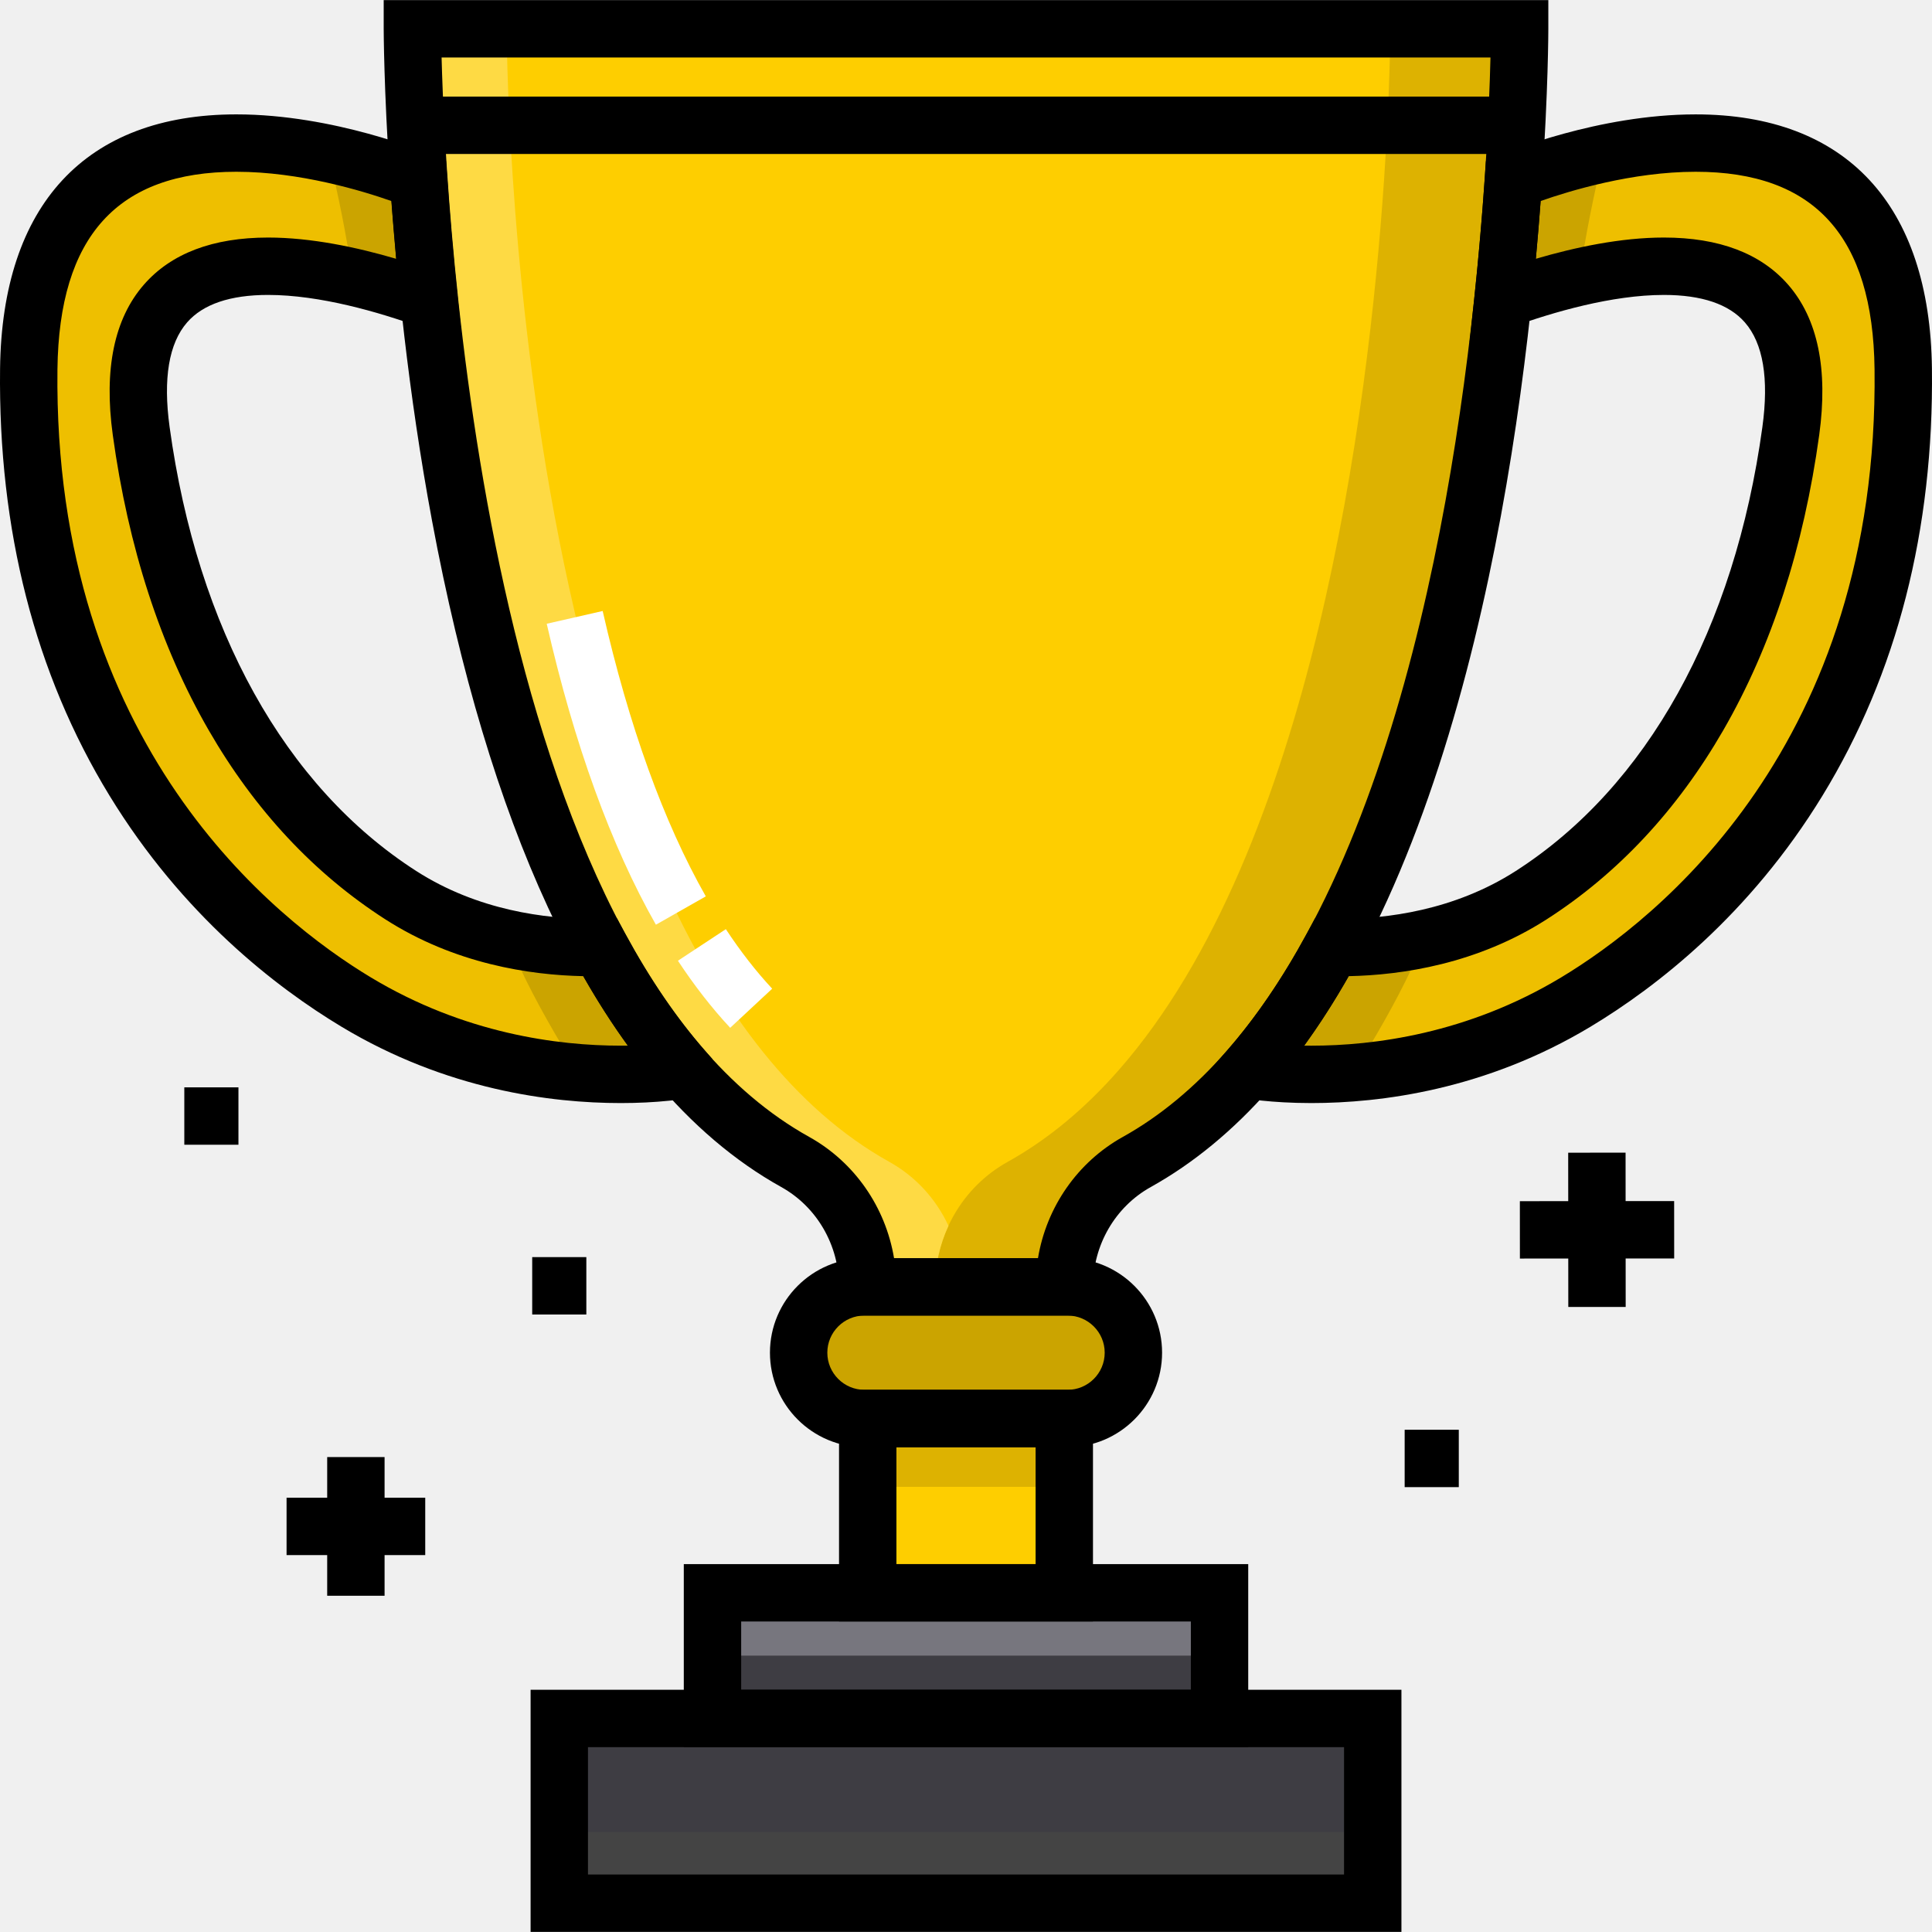
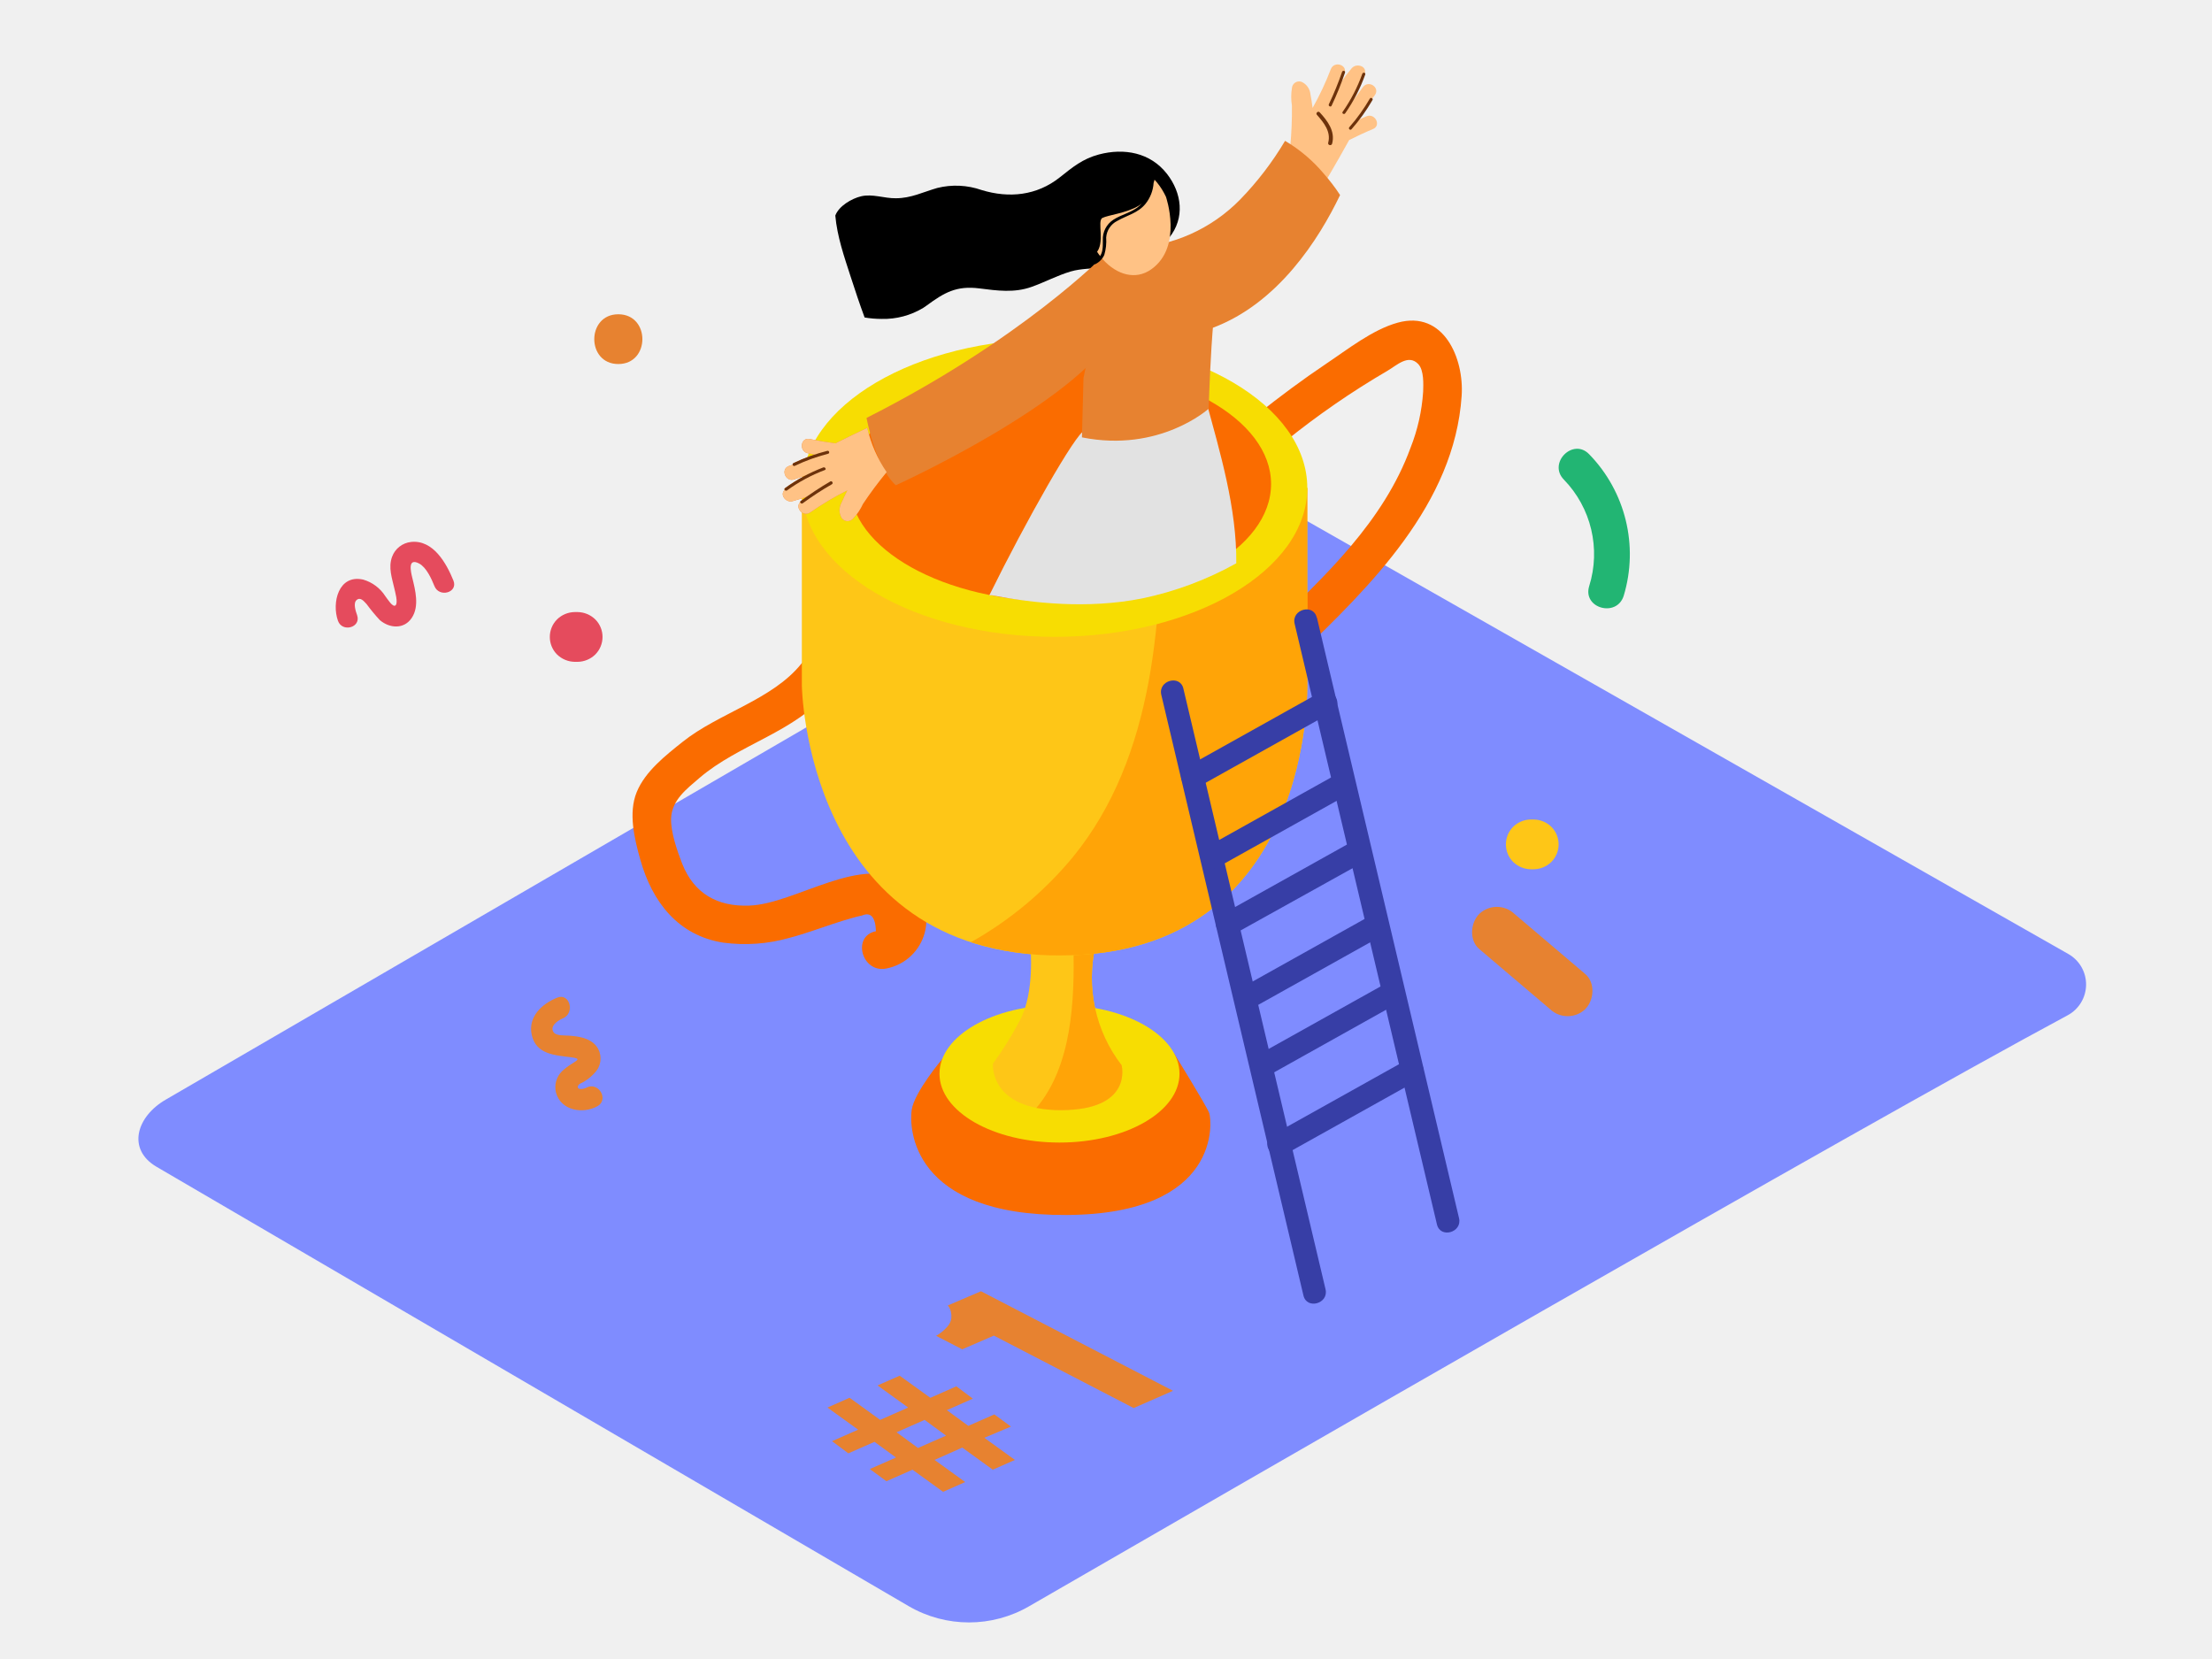
- <svg xmlns="http://www.w3.org/2000/svg" version="1.1" id="Capa_1" x="0px" y="0px" viewBox="0 0 512.001 512.001" style="enable-background:new 0 0 512.001 512.001;" xml:space="preserve">
-   <path style="fill:#FECE00;" d="M368.446,7.63H134.275h-24.988c0,0,0.001,243.86,101.449,300.302  c11.958,6.652,19.221,19.415,19.221,33.099h17.819h34.273c0-13.684,7.263-26.446,19.221-33.099  c10.993-6.116,20.793-14.435,29.532-24.404c51.397-58.624,66.062-174.372,70.246-235.651c1.67-24.462,1.672-40.249,1.672-40.249  h-34.274L368.446,7.63L368.446,7.63z" />
-   <path style="fill:#EEBF00;" d="M7.622,97.789c1.091-92.984,103.33-49.912,103.33-49.912c0.641,9.377,1.528,20.031,2.753,31.558  C86.806,69.75,29.351,55.489,37.418,114.21c8.186,59.593,34.177,100.792,68.779,123.01c19.266,12.371,40.557,14.121,52.855,13.874  c6.498,11.987,13.84,22.96,22.146,32.434v0.001c0,0-43.479,8.102-86.795-17.964C54.067,241.291,6.549,189.176,7.622,97.789z" />
-   <rect x="229.96" y="375.92" style="fill:#FECE00;" width="52.09" height="46.19" />
-   <rect x="229.1" y="375.92" style="fill:#DDB201;" width="52.96" height="18.11" />
-   <rect x="148.22" y="455.42" style="fill:#3E3D43;" width="215.57" height="48.956" />
-   <rect x="148.22" y="485.52" style="fill:#444444;" width="215.57" height="18.845" />
-   <rect x="188.82" y="422.11" style="fill:#77767E;" width="134.38" height="33.3" />
-   <rect x="188.82" y="438.76" style="fill:#3E3D43;" width="134.38" height="16.651" />
-   <path style="fill:#CBA400;" d="M282.914,375.921h-53.821c-9.635,0-17.445-7.81-17.445-17.445l0,0c0-9.635,7.81-17.445,17.445-17.445  h53.821c9.635,0,17.445,7.81,17.445,17.445l0,0C300.359,368.111,292.549,375.921,282.914,375.921z" />
-   <path style="fill:#DDB201;" d="M368.446,7.63c0,0-0.001,15.787-1.672,40.249c-4.184,61.279-18.848,177.026-70.246,235.651  c-8.74,9.969-18.539,18.288-29.532,24.404c-11.958,6.652-19.221,19.415-19.221,33.099h34.273c0-13.684,7.263-26.446,19.221-33.099  c10.993-6.116,20.793-14.435,29.532-24.404c51.397-58.624,66.062-174.372,70.246-235.651c1.67-24.462,1.672-40.249,1.672-40.249  L368.446,7.63L368.446,7.63z" />
-   <path style="fill:#FEDA44;" d="M235.724,307.932C134.276,251.49,134.275,7.63,134.275,7.63h-24.988  c0,0,0.001,243.86,101.449,300.302c11.958,6.652,19.221,19.415,19.221,33.099h17.819c0-5.677,1.267-11.188,3.584-16.177  C248.093,317.817,242.72,311.825,235.724,307.932z" />
-   <path style="fill:#EEBF00;" d="M504.378,97.789c-1.091-92.984-103.33-49.912-103.33-49.912c-0.641,9.377-1.528,20.031-2.753,31.558  c26.899-9.686,84.354-23.947,76.287,34.774c-8.186,59.593-34.177,100.792-68.779,123.01c-19.266,12.371-40.557,14.121-52.855,13.874  c-6.498,11.987-13.84,22.96-22.146,32.434v0.001c0,0,43.479,8.102,86.795-17.964C457.934,241.291,505.451,189.176,504.378,97.789z" />
-   <g>
-     <path style="fill:#CBA400;" d="M93.363,73.396c7.544,1.726,14.632,3.984,20.342,6.04c-1.225-11.527-2.112-22.182-2.753-31.558   c0,0-10.055-4.229-23.884-7.175C89.556,51.531,91.914,62.39,93.363,73.396z" />
-     <path style="fill:#CBA400;" d="M159.052,251.094c-6.207,0.125-14.708-0.264-24.081-2.266c0.917,2.524,1.842,5.051,2.812,7.565   c4.456,9.533,9.91,18.766,15.461,27.862c16.723,1.362,27.953-0.725,27.953-0.725v-0.001   C172.892,274.054,165.55,263.081,159.052,251.094z" />
-     <path style="fill:#CBA400;" d="M418.637,73.396c-7.544,1.726-14.632,3.984-20.342,6.04c1.225-11.527,2.112-22.182,2.753-31.558   c0,0,10.055-4.229,23.884-7.175C422.444,51.531,420.087,62.39,418.637,73.396z" />
-     <path style="fill:#CBA400;" d="M352.949,251.094c6.207,0.125,14.708-0.264,24.081-2.266c-0.917,2.524-1.842,5.051-2.812,7.565   c-4.456,9.533-9.91,18.766-15.461,27.862c-16.723,1.362-27.953-0.725-27.953-0.725v-0.001   C339.108,274.054,346.45,263.081,352.949,251.094z" />
-   </g>
-   <path d="M289.652,429.714h-67.298v-61.396h67.298V429.714z M237.561,414.507h36.885v-30.982h-36.885L237.561,414.507  L237.561,414.507z" />
-   <path d="M282.915,383.524h-53.822c-13.812,0-25.049-11.237-25.049-25.049s11.237-25.049,25.049-25.049h53.822  c13.812,0,25.049,11.237,25.049,25.049S296.727,383.524,282.915,383.524z M229.093,348.634c-5.427,0-9.842,4.415-9.842,9.842  s4.415,9.842,9.842,9.842h53.822c5.427,0,9.842-4.415,9.842-9.842s-4.415-9.842-9.842-9.842H229.093z" />
-   <path d="M330.794,463.015H181.213v-48.508h149.581V463.015z M196.42,447.808h119.167v-18.094H196.42V447.808z" />
-   <path d="M371.394,511.975H140.613v-64.167h230.781V511.975L371.394,511.975z M155.82,496.768h200.368v-33.753H155.82V496.768z" />
-   <path d="M289.652,348.634h-67.298v-7.603c0-11.061-5.869-21.198-15.314-26.455c-24.574-13.672-45.384-38.631-61.852-74.182  c-12.887-27.821-23.214-62.27-30.693-102.385C101.83,70.084,101.683,8.246,101.683,7.629V0.026h308.641l-0.001,7.604  c0,0.655-0.021,16.326-1.69,40.766c-4.366,63.947-19.54,180.18-72.114,240.145c-9.63,10.985-20.246,19.746-31.552,26.036  c-9.446,5.257-15.314,15.393-15.314,26.455L289.652,348.634L289.652,348.634z M236.933,333.427h38.142  c2.255-13.528,10.449-25.435,22.499-32.139c9.778-5.44,19.033-13.102,27.511-22.773c49.627-56.604,64.143-169.122,68.377-231.156  c0.957-14.031,1.362-25.239,1.531-32.127H117.026c1.09,41.271,10.846,237.896,97.407,286.055  C226.483,307.993,234.679,319.899,236.933,333.427z" />
-   <path d="M347.517,292.324c-0.003,0-0.002,0-0.004,0c-10.895-0.001-17.813-1.265-18.102-1.32l-13.13-2.444l8.805-10.043  c7.562-8.625,14.687-19.071,21.18-31.046l2.208-4.072l4.63,0.094c0.632,0.012,1.289,0.019,1.969,0.019  c12.255,0,30.291-2.201,46.623-12.689c34.791-22.34,58.001-64.121,65.354-117.647c1.766-12.851,0.205-22.182-4.637-27.734  c-4.213-4.832-11.434-7.282-21.463-7.282c-13.774,0-29.397,4.584-40.077,8.431l-11.419,4.112l1.282-12.068  c1.1-10.356,2.017-20.878,2.728-31.273l0.318-4.671l4.315-1.818c1.024-0.432,25.357-10.559,51.266-10.559  c39.87,0,62.109,23.932,62.619,67.388c0.502,42.75-9.247,80.804-28.976,113.107c-19.371,31.715-44.129,50.826-61.487,61.271  C393.716,288.81,365.93,292.324,347.517,292.324z M345.624,277.102c0.612,0.01,1.243,0.015,1.889,0.015c0.001,0,0.003,0,0.004,0  c16.487,0,41.347-3.135,66.16-18.066c25.375-15.271,84.268-61.544,83.1-161.171c-0.415-35.233-15.924-52.36-47.414-52.36  c-16.839,0-33.471,5.076-41.077,7.754c-0.378,5.095-0.804,10.21-1.274,15.311c10.334-3.036,22.512-5.634,33.937-5.634  c14.618,0,25.696,4.203,32.925,12.494c7.858,9.013,10.631,22.403,8.242,39.798c-4.095,29.801-12.651,56.141-25.431,78.287  c-12.201,21.142-27.938,37.994-46.772,50.086c-18.396,11.813-38.293,14.792-52.486,15.077  C353.677,265.288,349.735,271.438,345.624,277.102z" />
-   <path d="M164.488,292.324c-18.416,0-46.203-3.513-74.006-20.244c-17.359-10.446-42.117-29.556-61.487-61.272  C9.266,178.504-0.483,140.45,0.018,97.7c0.51-43.455,22.748-67.388,62.619-67.388c25.91,0,50.243,10.127,51.266,10.559l4.314,1.818  l0.319,4.67c0.713,10.424,1.63,20.945,2.728,31.273l1.282,12.069l-11.419-4.112c-10.68-3.846-26.304-8.43-40.077-8.43  c-10.029,0-17.251,2.449-21.463,7.281c-4.843,5.554-6.403,14.884-4.638,27.734c7.353,53.526,30.563,95.308,65.354,117.647  c16.333,10.488,34.369,12.689,46.623,12.689c0.681,0,1.338-0.007,1.97-0.019l4.63-0.094l2.207,4.072  c6.493,11.977,13.619,22.423,21.179,31.045l1.887,2.151v2.861c0,1.979-0.746,6.694-7.658,7.709c-1.116,0.164-2.345,0.316-3.652,0.45  C173.403,292.11,169.028,292.324,164.488,292.324z M62.637,45.519c-31.49,0-46.999,17.127-47.413,52.358  c-1.17,99.626,57.724,145.901,83.099,161.171c24.813,14.932,49.676,18.066,66.164,18.066c0.646,0,1.275-0.005,1.888-0.015  c-4.11-5.664-8.054-11.814-11.801-18.406c-14.193-0.285-34.091-3.264-52.486-15.077c-18.835-12.094-34.571-28.946-46.772-50.086  c-12.781-22.146-21.337-48.485-25.431-78.287c-2.39-17.396,0.383-30.786,8.242-39.798c7.228-8.291,18.306-12.493,32.925-12.493  c11.424,0,23.601,2.597,33.936,5.634c-0.469-5.094-0.895-10.21-1.274-15.312C96.112,50.596,79.478,45.519,62.637,45.519z" />
-   <rect x="109.29" y="25.598" width="292.78" height="15.207" />
-   <g>
-     <path style="fill:#FFFFFF;" d="M193.508,272.38c-4.855-5.213-9.514-11.193-13.851-17.776l12.699-8.366   c3.871,5.877,8.002,11.184,12.28,15.777L193.508,272.38z" />
-     <path style="fill:#FFFFFF;" d="M173.822,245.059c-11.906-20.957-21.639-47.791-28.933-79.756l14.826-3.382   c6.963,30.517,16.157,55.96,27.329,75.626L173.822,245.059z" />
-   </g>
-   <rect x="402.763" y="318.312" transform="matrix(6.799998e-004 1 -1 6.799998e-004 748.8335 -97.5124)" width="40.886" height="15.207" />
-   <rect x="415.625" y="305.471" transform="matrix(6.499999e-004 1 -1 6.499999e-004 748.8676 -97.5255)" width="15.207" height="40.886" />
-   <rect x="86.71" y="386.14" width="15.207" height="36.75" />
-   <rect x="75.943" y="396.91" width="36.75" height="15.207" />
-   <rect x="48.845" y="288.16" width="14.345" height="15.207" />
-   <rect x="141.04" y="333.15" width="14.345" height="15.207" />
-   <rect x="372.25" y="378.9" width="14.345" height="15.207" />
-   <g>
- </g>
-   <g>
- </g>
-   <g>
- </g>
-   <g>
- </g>
-   <g>
- </g>
-   <g>
- </g>
-   <g>
- </g>
-   <g>
- </g>
-   <g>
- </g>
-   <g>
- </g>
-   <g>
- </g>
-   <g>
- </g>
-   <g>
- </g>
-   <g>
- </g>
-   <g>
- </g>
+ <svg xmlns="http://www.w3.org/2000/svg" id="Layer_2" data-name="Layer 2" viewBox="0 0 400 300">
+   <path d="M373.89,183.6c-38.57,20.7-152,86.18-187.77,106.85a21.68,21.68,0,0,1-21.79,0L28.32,211c-5.41-3.16-3.68-9.13,1.77-12.22L219.88,88.49a6.49,6.49,0,0,1,6.41,0L374,172.5A6.33,6.33,0,0,1,373.89,183.6Z" fill="#7f8cff" />
+   <path d="M170.4,191.49s-5.07,6-5.54,9.22-.12,19.15,28,19,26.28-17.13,25.81-18.42-6.38-10.83-6.38-10.83" fill="#fa6c00" />
+   <ellipse cx="191.59" cy="194.17" rx="21.7" ry="12.44" fill="#f7dd02" />
+   <path d="M163.93,159.76c-7.91-5.6-20,3.7-28.43,4-5.73.22-10-2.15-12.14-7.58-.88-2.26-2.1-5.72-2-8.2.12-3.32,2.84-5.34,5.12-7.3,7.1-6.11,17.46-8.34,23.38-15.71,2.79-3.48-2.13-8.46-4.95-4.95-5.23,6.52-14.9,8.9-21.42,14.09-3.09,2.46-6.81,5.36-8.35,9.12s-.43,8.4.65,12.23c2.14,7.62,6.83,13.72,15,15a29.36,29.36,0,0,0,11.94-.86c2.67-.69,5.26-1.66,7.87-2.52,1.16-.38,2.33-.76,3.51-1.08q.88-.26,1.78-.45,2.36-1,2.51,2.84c-4.42.87-2.55,7.62,1.86,6.75C167.54,173.73,170.35,164.31,163.93,159.76Z" fill="#fa6c00" />
+   <path d="M252.78,58.34c-4.58,1.25-9.12,4.87-13,7.46-4.24,2.84-8.31,5.89-12.31,9.05-3.53,2.8,1.45,7.72,4.95,4.95a148.75,148.75,0,0,1,18.49-12.76c1.61-.92,3.76-3.09,5.55-1.21,1.06,1.11.93,3.67.89,5A33.47,33.47,0,0,1,255.06,81c-4.85,13.26-15.5,23.27-25.47,32.79-3.26,3.12,1.69,8.06,4.95,4.95C247.82,106,263,91.12,264.31,71.62,264.79,64.79,261.06,56.07,252.78,58.34Z" fill="#fa6c00" />
+   <path d="M186.32,171s.88,8.39-1.91,13.55a62.41,62.41,0,0,1-4.86,7.8s-.74,8.39,12.37,8.39,10.9-8.1,10.9-8.1A25.9,25.9,0,0,1,198.1,171" fill="#fec617" />
+   <path d="M202.82,192.62A25.9,25.9,0,0,1,198.1,171h-4c.26,10-.28,21.75-6.69,29.35a23.16,23.16,0,0,0,4.46.4C205,200.71,202.82,192.62,202.82,192.62Z" fill="#ffa407" />
+   <path d="M145,88.23v35.72s.61,48.82,46.72,48.82,44.67-49.21,44.67-49.21V88.23" fill="#fec617" />
+   <path d="M236.4,123.55V88.23H210c.22,23-1.07,48.5-16,66.77a65.54,65.54,0,0,1-18.43,15.38,51.88,51.88,0,0,0,16.15,2.39C237.84,172.77,236.4,123.55,236.4,123.55Z" fill="#ffa407" />
+   <ellipse cx="190.71" cy="88.23" rx="45.69" ry="26.93" fill="#f7dd02" />
+   <ellipse cx="191.74" cy="87.52" rx="38.11" ry="21.31" fill="#fa6c00" />
+   <path d="M156.35,57.41c-.91-2.45-1.73-4.93-2.54-7.43-1.14-3.52-2.43-7.22-2.76-11,.65-1.75,3-3.09,4.65-3.48,2.08-.5,4.21.39,6.31.35,2.75,0,4.92-1.13,7.48-1.86a14,14,0,0,1,8,.37c5,1.53,10,1,14.13-2.27,2.34-1.86,4.16-3.38,7.11-4.16,4.56-1.2,9.27-.35,12.28,3.49,2.71,3.46,3.3,8,.42,11.56-1.46,1.8-3.6,2.58-5.76,3.2-2,.57-3.9,1.76-6,2.13l-.23,0c-1.94.32-3.87.21-5.82.78-2.43.72-4.67,1.93-7.06,2.78-3.16,1.13-6.23.69-9.48.28-4.14-.52-6.33.76-9.54,3.12l-.58.4a13.86,13.86,0,0,1-7.52,2A18.27,18.27,0,0,1,156.35,57.41Z" />
+   <path d="M231.24,30.41c.72-1.24,1.46-2.57,2.08-3.94a69.87,69.87,0,0,0,.3-7.4,9.68,9.68,0,0,1,0-3.13,1.31,1.31,0,0,1,1.7-1.16,2.74,2.74,0,0,1,1.65,2.26c.16.82.28,1.65.39,2.48a53.54,53.54,0,0,0,3.31-7.05c.63-1.53,3.09-.72,2.45.82l-.68,1.65a29.9,29.9,0,0,1,2-2.61c.86-1,2.92-.36,2.31,1.12a42.06,42.06,0,0,1-2.93,5.78q1.38-1.7,2.65-3.48c1-1.35,3.13.07,2.16,1.43q-1.79,2.5-3.77,4.85c.74-.35,1.49-.68,2.25-1,1.53-.64,2.72,1.66,1.18,2.3s-2.91,1.29-4.33,2l-.08.16q-3.33,6-6.9,11.84c-.87,1.42-3,0-2.16-1.43l1.09-1.8a1.52,1.52,0,0,1-.93-.73,1.29,1.29,0,0,1-2-1.11A1.34,1.34,0,0,1,231.24,30.41Z" fill="#ffc285" />
+   <path d="M238.63,20.3c1.44,1.56,2.86,3.43,2.26,5.68-.12.45-.83.29-.71-.17.53-2-.78-3.61-2-5C237.82,20.49,238.32,20,238.63,20.3Z" fill="#6d320b" />
+   <path d="M240.3,18.85A54.76,54.76,0,0,0,242.69,13c.11-.33.65-.21.53.13a56,56,0,0,1-2.43,6C240.63,19.43,240.15,19.17,240.3,18.85Z" fill="#6d320b" />
+   <path d="M242.79,20.23a29.19,29.19,0,0,0,3.56-6.89c.12-.33.65-.21.53.13a29.7,29.7,0,0,1-3.61,7C243.08,20.78,242.59,20.52,242.79,20.23Z" fill="#6d320b" />
+   <path d="M244,23a32.31,32.31,0,0,0,3.71-5.17c.18-.3.66,0,.48.26a33,33,0,0,1-3.79,5.28C244.16,23.64,243.76,23.27,244,23Z" fill="#6d320b" />
+   <path d="M179.56,107.68c7.06,1.35,17,2.52,27,.53a60.08,60.08,0,0,0,17-6.35c.1-10-2.92-20-5.55-29.68l-21.9,5.7c-1.46.22-10.65,16.43-17.21,29.77l.22,0A1.06,1.06,0,0,1,179.56,107.68Z" fill="#e2e2e2" />
+   <path d="M195.93,68.34c1.3-6.65,4.3-14.22,1.8-20.5.27-.87,2.59-1.07,2.89-1.51l3.91-1.48a29.2,29.2,0,0,0,19.76-8.8,56.87,56.87,0,0,0,8.09-10.58,27.15,27.15,0,0,1,7.06,6,33.36,33.36,0,0,1,2.89,3.8c-3.84,8-11.2,19.57-23,24,0,0-.42,4.41-.77,14.64,0,0-8.83,8-22.91,5.18C195.74,75.13,195.82,72.36,195.93,68.34Z" fill="#e78230" />
+   <path d="M199.65,46.14s-14.87,15.25-42.95,29.43c0,0,1.58,8.82,5.29,12.18,0,0,32.41-14.68,39.87-27.79" fill="#e78230" />
+   <path d="M210.84,35.58s3.12,9-2.64,13.11-13.57-4.45-11.44-12.49S207.17,27.84,210.84,35.58Z" fill="#ffc285" />
+   <path d="M196,47.44a2.85,2.85,0,0,0,2.65-.79c.85-.86.77-2.08.78-3.2a4.16,4.16,0,0,1,1.88-3.7c1.51-1,3.41-1.31,4.78-2.57.14-.13.28-.27.41-.42a3.73,3.73,0,0,1-.58.44c-2.23,1.35-5.53,1.68-6.57,2.21s.62,4.64-1.24,6.45-6.25-9.5-3.71-12.57,10.94-6.67,14.58-1.57a13.14,13.14,0,0,1-.37,1.35,6.73,6.73,0,0,1-1.46,3.78c-1.36,1.69-3.33,2.07-5.12,3.1a3.64,3.64,0,0,0-2,3,8.87,8.87,0,0,1-.34,3.15A3.38,3.38,0,0,1,195.83,48C195.49,47.88,195.66,47.36,196,47.44Z" />
+   <path d="M142.11,88.42a42.06,42.06,0,0,1,5.68-3.12q-2.09.63-4.15,1.38c-1.56.57-2.55-1.82-1-2.4q2.89-1.06,5.85-1.88c-.81-.13-1.61-.28-2.42-.44-1.62-.34-1.31-2.9.32-2.57s3.13.58,4.71.78l.15-.09q2.77-1.39,5.57-2.71a23.22,23.22,0,0,0,3.51,8,69.92,69.92,0,0,0-4.29,5.77,9.68,9.68,0,0,1-1.74,2.6,1.31,1.31,0,0,1-2.06,0,2.74,2.74,0,0,1-.09-2.8c.33-.76.7-1.52,1.07-2.26a53.54,53.54,0,0,0-6.72,4c-1.38.91-3-1.14-1.56-2.06l1.5-1a29.9,29.9,0,0,1-3.1,1C142.1,91,140.77,89.29,142.11,88.42Z" fill="#e78230" />
+   <path d="M150.43,87.57A54.76,54.76,0,0,0,145.17,91c-.28.21-.65-.19-.37-.4a56,56,0,0,1,5.37-3.55C150.48,86.91,150.73,87.39,150.43,87.57Z" fill="#e78230" />
+   <path d="M149.15,85a29.19,29.19,0,0,0-6.83,3.68c-.28.2-.65-.2-.37-.4a29.7,29.7,0,0,1,6.94-3.76C149.23,84.42,149.48,84.9,149.15,85Z" fill="#e78230" />
+   <path d="M149.73,82.06a32.31,32.31,0,0,0-6,2.18c-.32.15-.57-.33-.25-.49a33,33,0,0,1,6.11-2.22C150,81.44,150.07,82,149.73,82.06Z" fill="#e78230" />
+   <path d="M142.11,88.42a42.06,42.06,0,0,1,5.68-3.12q-2.09.63-4.15,1.38c-1.56.57-2.55-1.82-1-2.4q2.89-1.06,5.85-1.88c-.81-.13-1.61-.28-2.42-.44-1.62-.34-1.31-2.9.32-2.57s3.13.58,4.71.78l.15-.09q2.77-1.39,5.57-2.71a23.22,23.22,0,0,0,3.51,8,69.92,69.92,0,0,0-4.29,5.77,9.68,9.68,0,0,1-1.74,2.6,1.31,1.31,0,0,1-2.06,0,2.74,2.74,0,0,1-.09-2.8c.33-.76.7-1.52,1.07-2.26a53.54,53.54,0,0,0-6.72,4c-1.38.91-3-1.14-1.56-2.06l1.5-1a29.9,29.9,0,0,1-3.1,1C142.1,91,140.77,89.29,142.11,88.42Z" fill="#ffc285" />
+   <path d="M150.43,87.57A54.76,54.76,0,0,0,145.17,91c-.28.21-.65-.19-.37-.4a56,56,0,0,1,5.37-3.55C150.48,86.91,150.73,87.39,150.43,87.57Z" fill="#6d320b" />
+   <path d="M149.15,85a29.19,29.19,0,0,0-6.83,3.68c-.28.2-.65-.2-.37-.4a29.7,29.7,0,0,1,6.94-3.76C149.23,84.42,149.48,84.9,149.15,85Z" fill="#6d320b" />
+   <path d="M149.73,82.06a32.31,32.31,0,0,0-6,2.18c-.32.15-.57-.33-.25-.49a33,33,0,0,1,6.11-2.22C150,81.44,150.07,82,149.73,82.06Z" fill="#6d320b" />
+   <path d="M82,105c-1.26-3.12-3.65-7.41-7.64-7a4.12,4.12,0,0,0-3.47,2.71c-.7,1.94,0,3.83.43,5.74.11.55.7,2.51.22,3s-1.46-1.12-1.86-1.64a7.1,7.1,0,0,0-4-3c-4.46-1-5.72,4.17-4.57,7.44.76,2.17,4.23,1.24,3.47-1-.23-.66-.78-2.19-.08-2.76s1.3.23,1.8.76a32.79,32.79,0,0,0,2.37,2.87c1.77,1.53,4.41,1.71,5.8-.4s.63-5,.09-7.22c-.29-1.18-.87-3.7,1.23-2.6,1.31.69,2.25,2.79,2.76,4.06C79.38,108.12,82.86,107.19,82,105Z" fill="#e54b5d" />
+   <path d="M111.81,56.83c-5.79,0-5.8,9,0,9S117.62,56.83,111.81,56.83Z" fill="#e78230" />
+   <path d="M287.36,82.13c-2.9-3-7.48,1.58-4.58,4.58a19.35,19.35,0,0,1,4.59,19.3c-1.21,4,5,5.71,6.25,1.72A25.93,25.93,0,0,0,287.36,82.13Z" fill="#22b573" />
+   <path d="M280.53,149.51a4.68,4.68,0,0,0-3.18-1.32h-.54a4.64,4.64,0,0,0-3.18,1.32,4.5,4.5,0,0,0,0,6.36,4.68,4.68,0,0,0,3.18,1.32h.54a4.64,4.64,0,0,0,3.18-1.32,4.5,4.5,0,0,0,0-6.36Z" fill="#fec617" />
+   <path d="M107.64,112a4.68,4.68,0,0,0-3.18-1.32h-.54a4.64,4.64,0,0,0-3.18,1.32,4.5,4.5,0,0,0,0,6.36,4.68,4.68,0,0,0,3.18,1.32h.54a4.64,4.64,0,0,0,3.18-1.32,4.5,4.5,0,0,0,0-6.36Z" fill="#e54b5d" />
+   <path d="M286.66,176.13l-12.8-10.87a4.62,4.62,0,0,0-6.36,0c-1.61,1.61-1.86,4.78,0,6.36l12.8,10.87a4.62,4.62,0,0,0,6.36,0C288.27,180.88,288.52,177.71,286.66,176.13Z" fill="#e78230" />
+   <path d="M106,196.7c-.53.29-1.87.43-1.43-.42.15-.29.7-.49,1-.66a8.37,8.37,0,0,0,2.11-1.77,3.7,3.7,0,0,0,.16-4.68c-1.18-1.47-3.14-1.75-4.9-1.89-.7-.06-2.31.07-2.8-.58-.84-1.1.74-2.18,1.61-2.53,2.29-.93,1.29-4.7-1-3.76-2.74,1.11-5.3,3.43-4.6,6.71.77,3.59,4.27,3.7,7.2,4.08,1.8.23,1,.54,0,1.2a11,11,0,0,0-1.74,1.33,4.05,4.05,0,0,0-1.08,3.82c.89,3.29,4.83,3.94,7.47,2.51C110.2,198.87,108.23,195.5,106,196.7Z" fill="#e78230" />
+   <path d="M238.14,111.69l25.7,108.59c.62,2.61-3.41,3.73-4,1.11L234.11,112.8c-.62-2.61,3.41-3.73,4-1.11Z" fill="#373ea6" />
+   <path d="M214,124.55l25.7,108.59c.62,2.61-3.41,3.73-4,1.11L210,125.65c-.62-2.61,3.41-3.73,4-1.11Z" fill="#373ea6" />
+   <path d="M240.81,128.82,216.7,142.29c-2.35,1.31-4.46-2.29-2.11-3.61l24.12-13.47c2.35-1.31,4.46,2.29,2.11,3.61Z" fill="#373ea6" />
+   <path d="M243.33,143.91,220.2,156.83c-2.35,1.31-4.46-2.29-2.11-3.61l23.13-12.92c2.35-1.31,4.46,2.29,2.11,3.61Z" fill="#373ea6" />
+   <path d="M246.13,156.14,223,169c-2.35,1.31-4.46-2.29-2.11-3.61l23.1-12.9c2.35-1.31,4.46,2.29,2.11,3.61Z" fill="#373ea6" />
+   <path d="M249.76,169.29l-22.89,12.79c-2.35,1.31-4.46-2.29-2.11-3.61l22.89-12.79c2.35-1.31,4.46,2.29,2.11,3.61Z" fill="#373ea6" />
+   <path d="M252.91,181.33,230,194.14c-2.35,1.31-4.46-2.29-2.11-3.61l22.94-12.81c2.35-1.31,4.46,2.29,2.11,3.61Z" fill="#373ea6" />
+   <path d="M256.41,195.32l-24.12,13.47c-2.35,1.31-4.46-2.29-2.11-3.61l24.12-13.47c2.35-1.31,4.46,2.29,2.11,3.61Z" fill="#373ea6" />
+   <path d="M177.39,233.5l34.73,18L205,254.62l-25.28-13.1L174,244l-4.72-2.44a7.48,7.48,0,0,0,2-1.63,2.89,2.89,0,0,0,.75-1.51,3.83,3.83,0,0,0-.07-1.19,2.38,2.38,0,0,0-.34-.86l-.23-.3Z" fill="#e78230" />
+   <path d="M175.92,252.92,171.22,255l3.88,2.84,4.71-2.07,3,2.2L178,260l5.53,4-4,1.77-5.52-4L169,264l5.54,4-4,1.77-5.53-4-4.72,2.08-3-2.2,4.73-2.08-3.88-2.84-4.73,2.08-2.95-2.2,4.72-2.08-5.55-4,4-1.77,5.53,4,5.06-2.23-5.53-4,4-1.76,5.55,4,4.7-2.08Zm-4.85,6.68-3.87-2.84L162.13,259l3.87,2.84,5.07-2.23" fill="#e78230" />
</svg>
